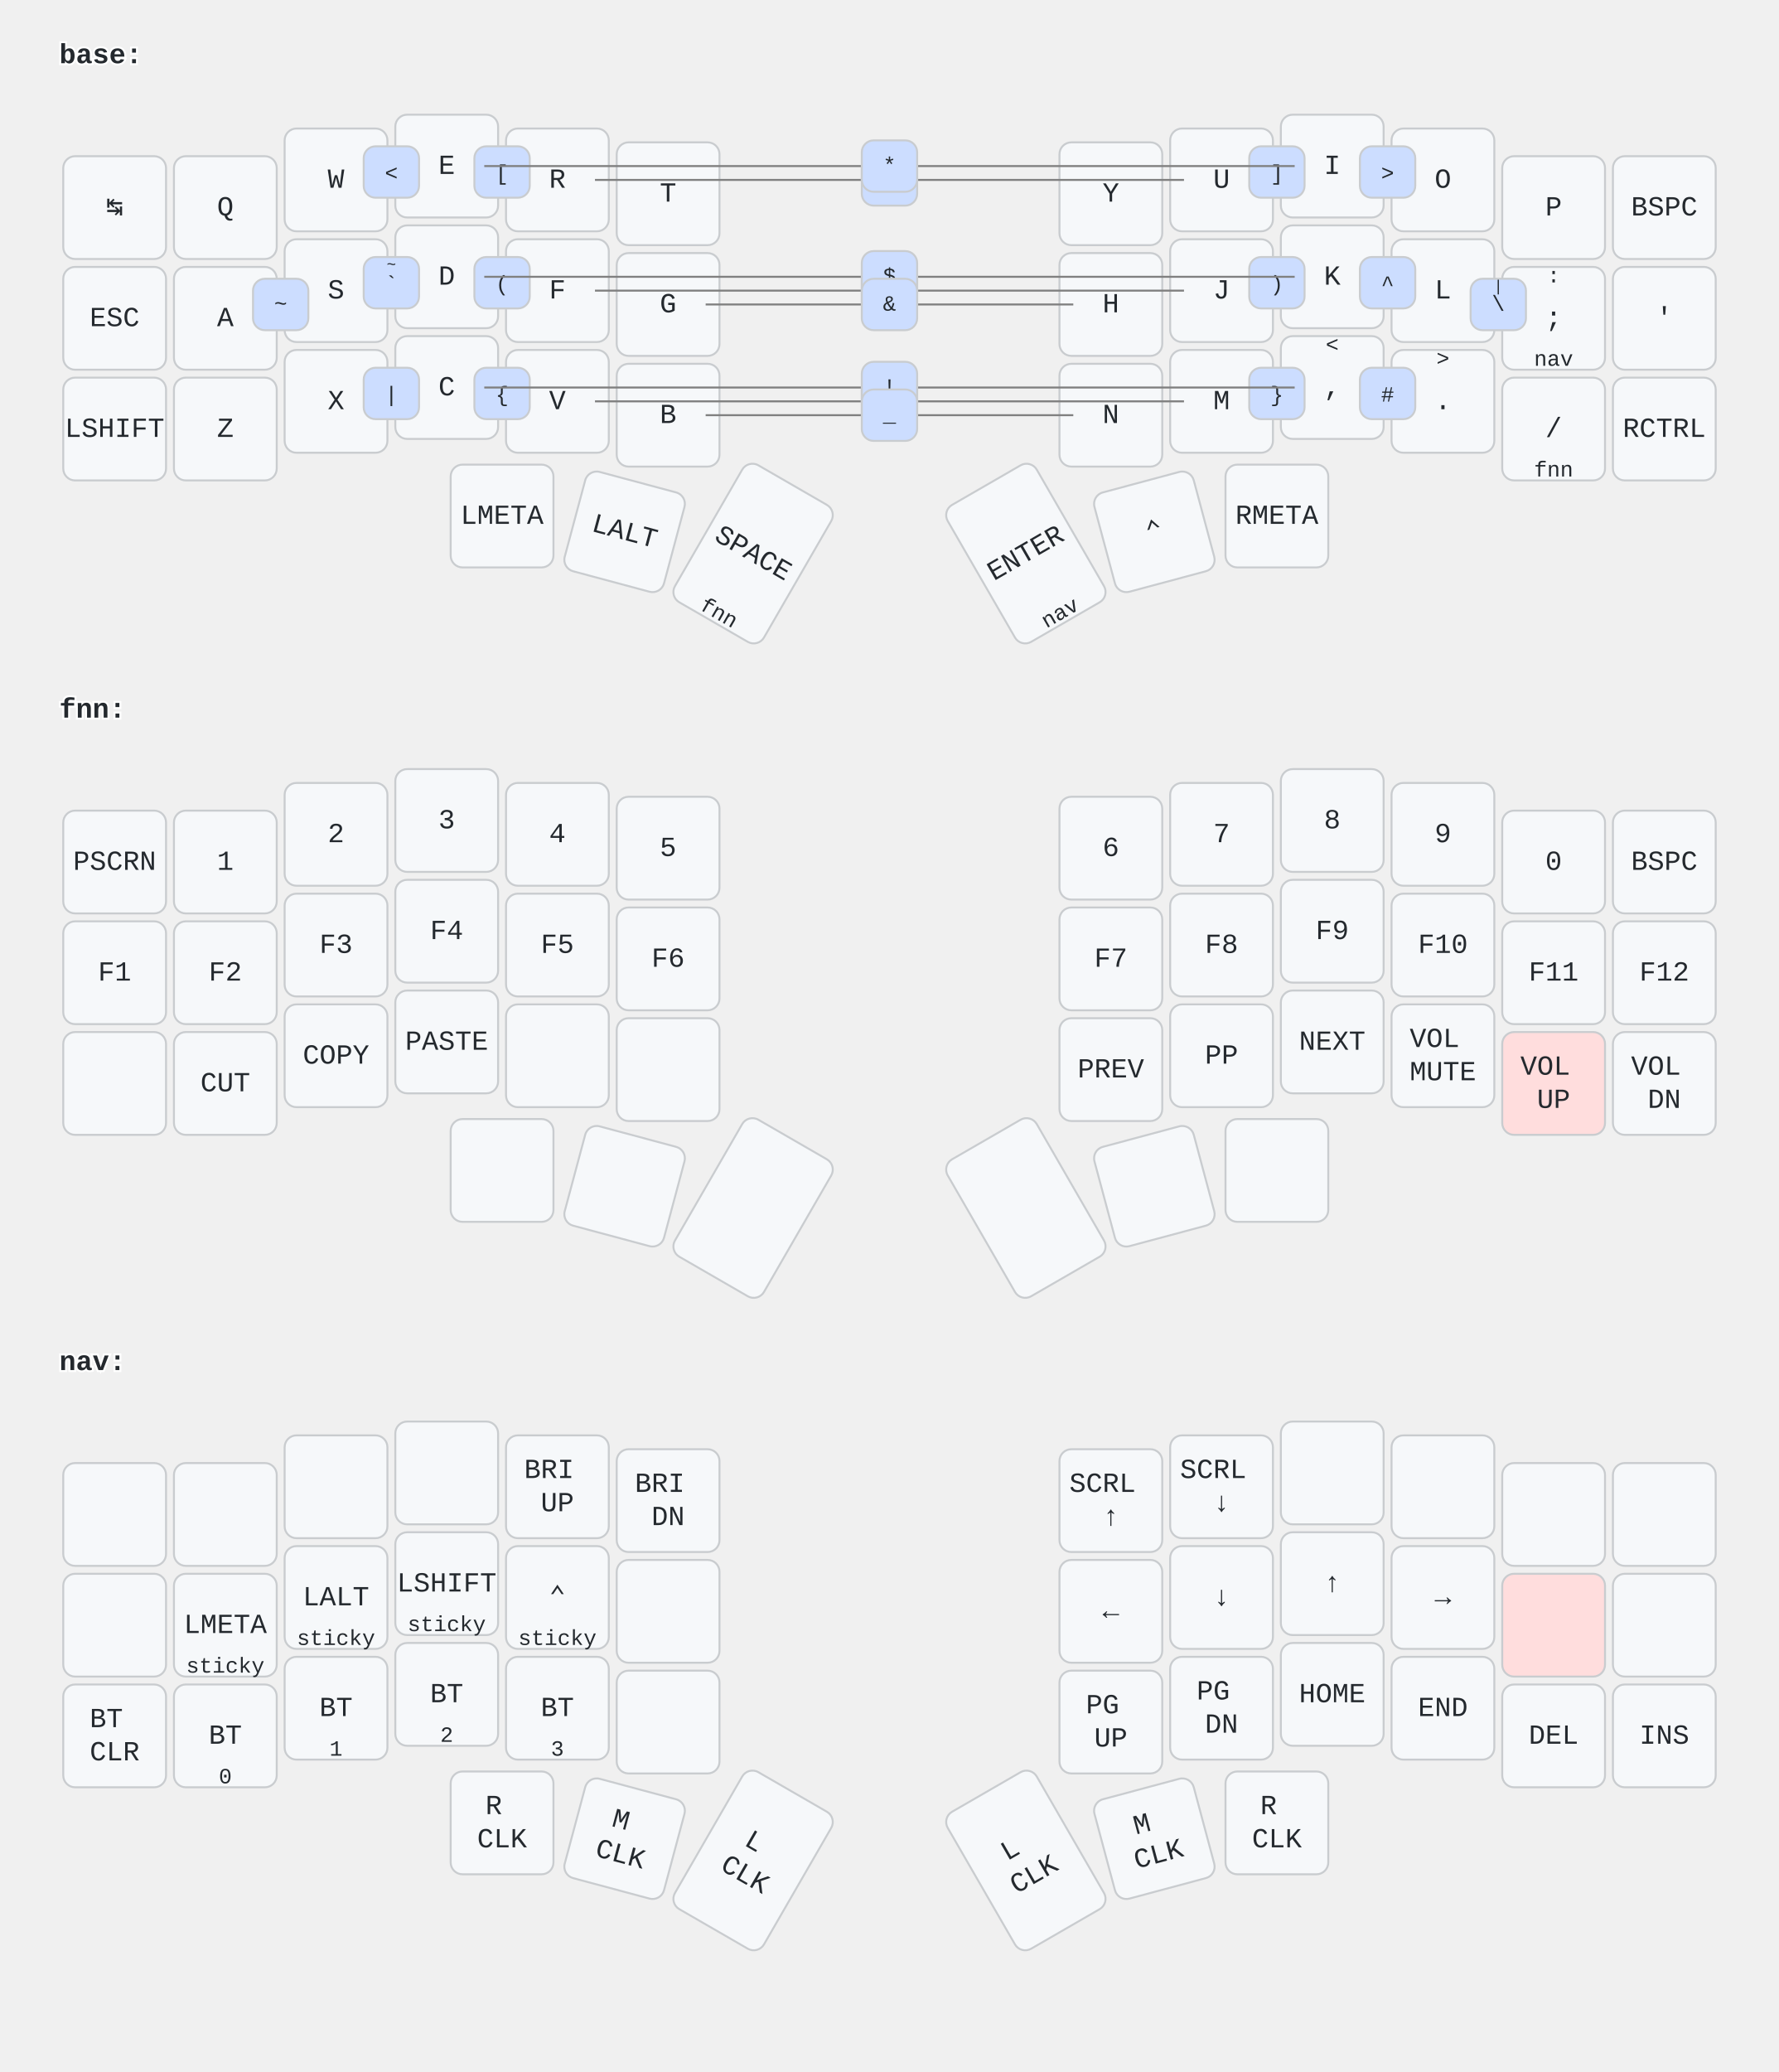
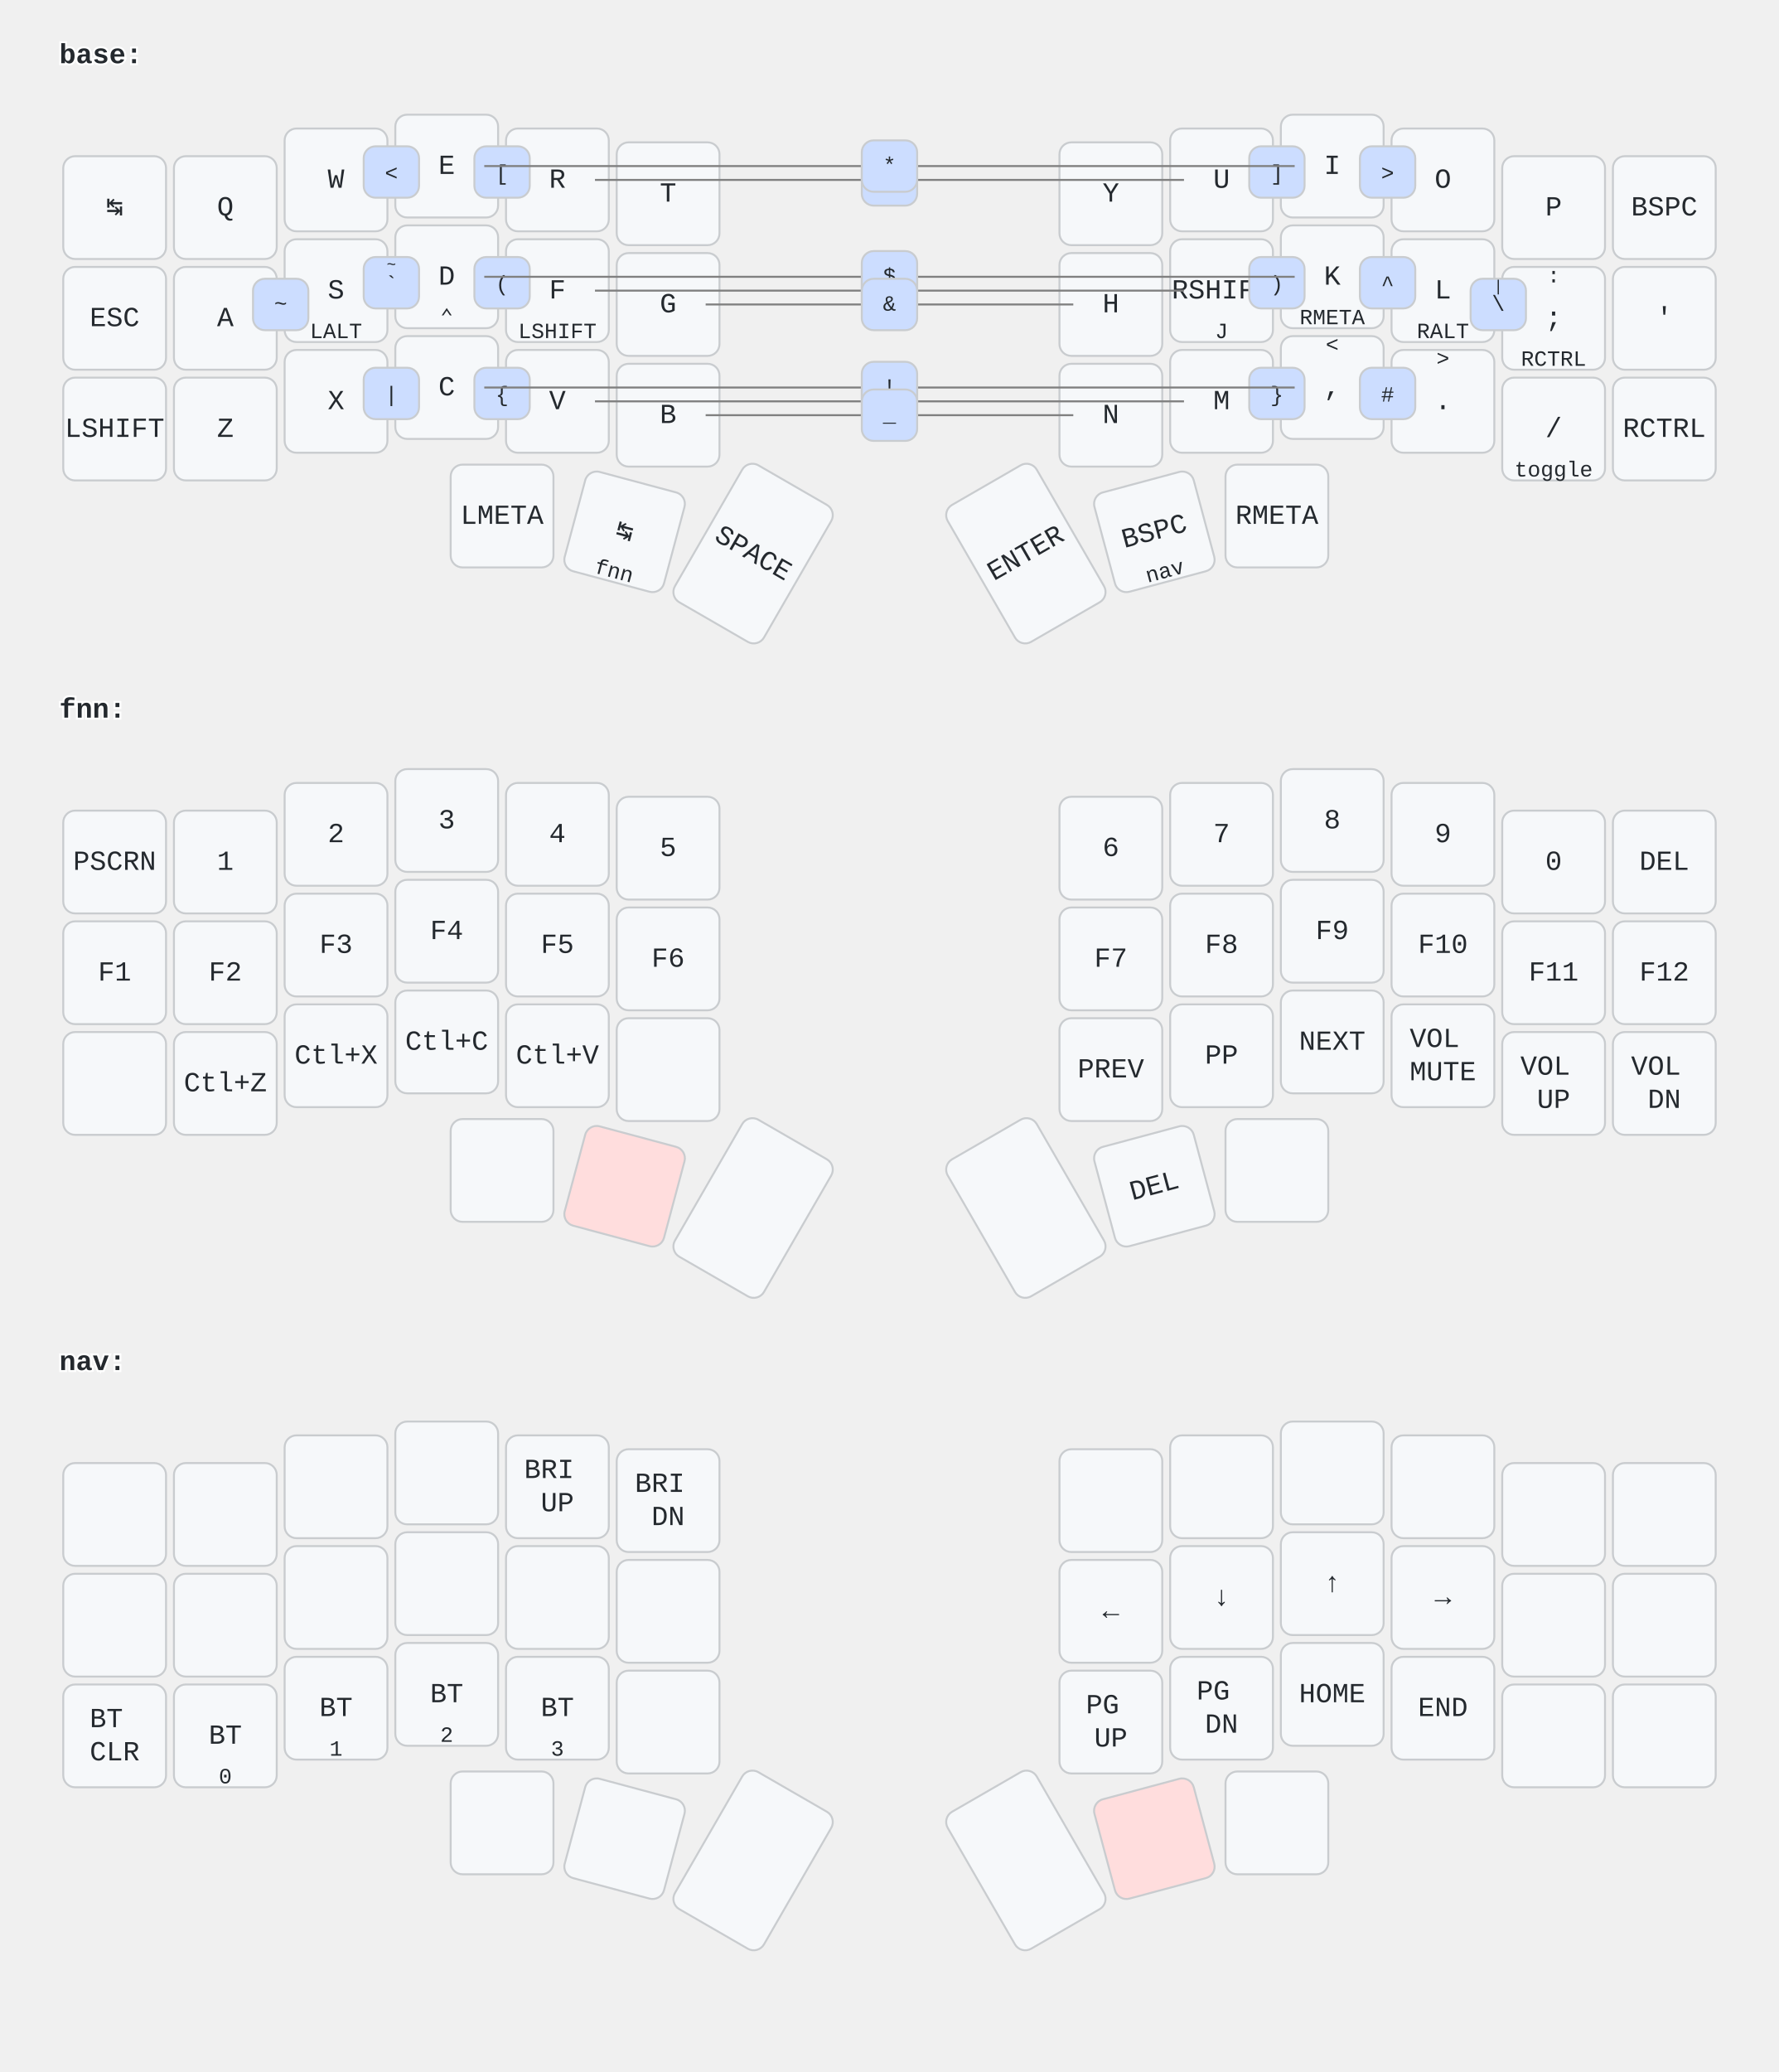
<svg xmlns="http://www.w3.org/2000/svg" width="900" height="1048" viewBox="0 0 900 1048" class="keymap">
  <style>/* font and background color specifications */
svg {
    font-family: SFMono-Regular,Consolas,Liberation Mono,Menlo,monospace;
    font-size: 14px;
    font-kerning: normal;
    text-rendering: optimizeLegibility;
    fill: #24292e;
}

/* default key styling */
rect {
    fill: #f6f8fa;
    stroke: #c9cccf;
    stroke-width: 1;
}

/* color accent for combo boxes */
rect.combo {
    fill: #cdf;
}

/* color accent for held keys */
rect.held, rect.combo.held {
    fill: #fdd;
}

/* color accent for ghost (optional) keys */
rect.ghost, rect.combo.ghost {
    fill: #ddd;
}

text {
    text-anchor: middle;
    dominant-baseline: middle;
}

/* styling for layer labels */
text.label {
    font-weight: bold;
    text-anchor: start;
    stroke: white;
    stroke-width: 2;
    paint-order: stroke;
}

/* styling for combo tap, and key hold/shifted label text */
text.combo, text.hold, text.shifted {
    font-size: 11px;
}

text.hold {
    text-anchor: middle;
    dominant-baseline: auto;
}

text.shifted {
    text-anchor: middle;
    dominant-baseline: hanging;
}

/* styling for hold/shifted label text in combo box */
text.combo.hold, text.combo.shifted {
    font-size: 8px;
}

/* styling for combo dendrons */
path {
    stroke-width: 1;
    stroke: gray;
    fill: none;
}
</style>
  <g transform="translate(30, 0)" class="layer-base">
    <text x="0" y="28" class="label" id="base">base:</text>
    <g transform="translate(0, 56)">
      <g transform="translate(28, 49)" class="key keypos-0">
        <rect rx="6" ry="6" x="-26" y="-26" width="52" height="52" class="key" />
        <text x="0" y="0" class="key tap">↹</text>
      </g>
      <g transform="translate(84, 49)" class="key keypos-1">
        <rect rx="6" ry="6" x="-26" y="-26" width="52" height="52" class="key" />
        <text x="0" y="0" class="key tap">Q</text>
      </g>
      <g transform="translate(140, 35)" class="key keypos-2">
        <rect rx="6" ry="6" x="-26" y="-26" width="52" height="52" class="key" />
        <text x="0" y="0" class="key tap">W</text>
      </g>
      <g transform="translate(196, 28)" class="key keypos-3">
        <rect rx="6" ry="6" x="-26" y="-26" width="52" height="52" class="key" />
        <text x="0" y="0" class="key tap">E</text>
      </g>
      <g transform="translate(252, 35)" class="key keypos-4">
        <rect rx="6" ry="6" x="-26" y="-26" width="52" height="52" class="key" />
        <text x="0" y="0" class="key tap">R</text>
      </g>
      <g transform="translate(308, 42)" class="key keypos-5">
        <rect rx="6" ry="6" x="-26" y="-26" width="52" height="52" class="key" />
        <text x="0" y="0" class="key tap">T</text>
      </g>
      <g transform="translate(532, 42)" class="key keypos-6">
        <rect rx="6" ry="6" x="-26" y="-26" width="52" height="52" class="key" />
        <text x="0" y="0" class="key tap">Y</text>
      </g>
      <g transform="translate(588, 35)" class="key keypos-7">
        <rect rx="6" ry="6" x="-26" y="-26" width="52" height="52" class="key" />
        <text x="0" y="0" class="key tap">U</text>
      </g>
      <g transform="translate(644, 28)" class="key keypos-8">
        <rect rx="6" ry="6" x="-26" y="-26" width="52" height="52" class="key" />
        <text x="0" y="0" class="key tap">I</text>
      </g>
      <g transform="translate(700, 35)" class="key keypos-9">
        <rect rx="6" ry="6" x="-26" y="-26" width="52" height="52" class="key" />
        <text x="0" y="0" class="key tap">O</text>
      </g>
      <g transform="translate(756, 49)" class="key keypos-10">
        <rect rx="6" ry="6" x="-26" y="-26" width="52" height="52" class="key" />
        <text x="0" y="0" class="key tap">P</text>
      </g>
      <g transform="translate(812, 49)" class="key keypos-11">
        <rect rx="6" ry="6" x="-26" y="-26" width="52" height="52" class="key" />
        <text x="0" y="0" class="key tap">BSPC</text>
      </g>
      <g transform="translate(28, 105)" class="key keypos-12">
        <rect rx="6" ry="6" x="-26" y="-26" width="52" height="52" class="key" />
        <text x="0" y="0" class="key tap">ESC</text>
      </g>
      <g transform="translate(84, 105)" class="key keypos-13">
        <rect rx="6" ry="6" x="-26" y="-26" width="52" height="52" class="key" />
        <text x="0" y="0" class="key tap">A</text>
      </g>
      <g transform="translate(140, 91)" class="key keypos-14">
        <rect rx="6" ry="6" x="-26" y="-26" width="52" height="52" class="key" />
        <text x="0" y="0" class="key tap">S</text>
+         <text x="0" y="24" class="key hold">LALT</text>
      </g>
      <g transform="translate(196, 84)" class="key keypos-15">
        <rect rx="6" ry="6" x="-26" y="-26" width="52" height="52" class="key" />
        <text x="0" y="0" class="key tap">D</text>
+         <text x="0" y="24" class="key hold">⌃</text>
      </g>
      <g transform="translate(252, 91)" class="key keypos-16">
        <rect rx="6" ry="6" x="-26" y="-26" width="52" height="52" class="key" />
        <text x="0" y="0" class="key tap">F</text>
+         <text x="0" y="24" class="key hold">LSHIFT</text>
      </g>
      <g transform="translate(308, 98)" class="key keypos-17">
        <rect rx="6" ry="6" x="-26" y="-26" width="52" height="52" class="key" />
        <text x="0" y="0" class="key tap">G</text>
      </g>
      <g transform="translate(532, 98)" class="key keypos-18">
        <rect rx="6" ry="6" x="-26" y="-26" width="52" height="52" class="key" />
        <text x="0" y="0" class="key tap">H</text>
      </g>
      <g transform="translate(588, 91)" class="key keypos-19">
        <rect rx="6" ry="6" x="-26" y="-26" width="52" height="52" class="key" />
-         <text x="0" y="0" class="key tap">J</text>
+         <text x="0" y="0" class="key tap">RSHIFT</text>
+         <text x="0" y="24" class="key hold">J</text>
      </g>
      <g transform="translate(644, 84)" class="key keypos-20">
        <rect rx="6" ry="6" x="-26" y="-26" width="52" height="52" class="key" />
        <text x="0" y="0" class="key tap">K</text>
+         <text x="0" y="24" class="key hold">RMETA</text>
      </g>
      <g transform="translate(700, 91)" class="key keypos-21">
        <rect rx="6" ry="6" x="-26" y="-26" width="52" height="52" class="key" />
        <text x="0" y="0" class="key tap">L</text>
+         <text x="0" y="24" class="key hold">RALT</text>
      </g>
      <g transform="translate(756, 105)" class="key keypos-22">
        <rect rx="6" ry="6" x="-26" y="-26" width="52" height="52" class="key" />
        <text x="0" y="0" class="key tap">;</text>
+         <text x="0" y="24" class="key hold">RCTRL</text>
+         <text x="0" y="-24" class="key shifted">:</text>
+       </g>
+       <g transform="translate(812, 105)" class="key keypos-23">
+         <rect rx="6" ry="6" x="-26" y="-26" width="52" height="52" class="key" />
+         <text x="0" y="0" class="key tap">'</text>
+       </g>
+       <g transform="translate(28, 161)" class="key keypos-24">
+         <rect rx="6" ry="6" x="-26" y="-26" width="52" height="52" class="key" />
+         <text x="0" y="0" class="key tap">LSHIFT</text>
+       </g>
+       <g transform="translate(84, 161)" class="key keypos-25">
+         <rect rx="6" ry="6" x="-26" y="-26" width="52" height="52" class="key" />
+         <text x="0" y="0" class="key tap">Z</text>
+       </g>
+       <g transform="translate(140, 147)" class="key keypos-26">
+         <rect rx="6" ry="6" x="-26" y="-26" width="52" height="52" class="key" />
+         <text x="0" y="0" class="key tap">X</text>
+       </g>
+       <g transform="translate(196, 140)" class="key keypos-27">
+         <rect rx="6" ry="6" x="-26" y="-26" width="52" height="52" class="key" />
+         <text x="0" y="0" class="key tap">C</text>
+       </g>
+       <g transform="translate(252, 147)" class="key keypos-28">
+         <rect rx="6" ry="6" x="-26" y="-26" width="52" height="52" class="key" />
+         <text x="0" y="0" class="key tap">V</text>
+       </g>
+       <g transform="translate(308, 154)" class="key keypos-29">
+         <rect rx="6" ry="6" x="-26" y="-26" width="52" height="52" class="key" />
+         <text x="0" y="0" class="key tap">B</text>
+       </g>
+       <g transform="translate(532, 154)" class="key keypos-30">
+         <rect rx="6" ry="6" x="-26" y="-26" width="52" height="52" class="key" />
+         <text x="0" y="0" class="key tap">N</text>
+       </g>
+       <g transform="translate(588, 147)" class="key keypos-31">
+         <rect rx="6" ry="6" x="-26" y="-26" width="52" height="52" class="key" />
+         <text x="0" y="0" class="key tap">M</text>
+       </g>
+       <g transform="translate(644, 140)" class="key keypos-32">
+         <rect rx="6" ry="6" x="-26" y="-26" width="52" height="52" class="key" />
+         <text x="0" y="0" class="key tap">,</text>
+         <text x="0" y="-24" class="key shifted">&lt;</text>
+       </g>
+       <g transform="translate(700, 147)" class="key keypos-33">
+         <rect rx="6" ry="6" x="-26" y="-26" width="52" height="52" class="key" />
+         <text x="0" y="0" class="key tap">.</text>
+         <text x="0" y="-24" class="key shifted">&gt;</text>
+       </g>
+       <g transform="translate(756, 161)" class="key keypos-34">
+         <rect rx="6" ry="6" x="-26" y="-26" width="52" height="52" class="key" />
+         <text x="0" y="0" class="key tap">/</text>
+         <text x="0" y="24" class="key hold">toggle</text>
+       </g>
+       <g transform="translate(812, 161)" class="key keypos-35">
+         <rect rx="6" ry="6" x="-26" y="-26" width="52" height="52" class="key" />
+         <text x="0" y="0" class="key tap">RCTRL</text>
+       </g>
+       <g transform="translate(224, 205)" class="key keypos-36">
+         <rect rx="6" ry="6" x="-26" y="-26" width="52" height="52" class="key" />
+         <text x="0" y="0" class="key tap">LMETA</text>
+       </g>
+       <g transform="translate(286, 213) rotate(15.0)" class="key keypos-37">
+         <rect rx="6" ry="6" x="-26" y="-26" width="52" height="52" class="key" />
+         <text x="0" y="0" class="key tap">↹</text>
+         <a href="#fnn">
+           <text x="0" y="24" class="key hold layer-activator">fnn</text>
+         </a>
+       </g>
+       <g transform="translate(351, 224) rotate(30.0)" class="key keypos-38">
+         <rect rx="6" ry="6" x="-26" y="-40" width="52" height="80" class="key" />
+         <text x="0" y="0" class="key tap">SPACE</text>
+       </g>
+       <g transform="translate(489, 224) rotate(-30.0)" class="key keypos-39">
+         <rect rx="6" ry="6" x="-26" y="-40" width="52" height="80" class="key" />
+         <text x="0" y="0" class="key tap">ENTER</text>
+       </g>
+       <g transform="translate(554, 213) rotate(-15.0)" class="key keypos-40">
+         <rect rx="6" ry="6" x="-26" y="-26" width="52" height="52" class="key" />
+         <text x="0" y="0" class="key tap">BSPC</text>
        <a href="#nav">
          <text x="0" y="24" class="key hold layer-activator">nav</text>
        </a>
-         <text x="0" y="-24" class="key shifted">:</text>
-       </g>
-       <g transform="translate(812, 105)" class="key keypos-23">
-         <rect rx="6" ry="6" x="-26" y="-26" width="52" height="52" class="key" />
-         <text x="0" y="0" class="key tap">'</text>
-       </g>
-       <g transform="translate(28, 161)" class="key keypos-24">
-         <rect rx="6" ry="6" x="-26" y="-26" width="52" height="52" class="key" />
-         <text x="0" y="0" class="key tap">LSHIFT</text>
-       </g>
-       <g transform="translate(84, 161)" class="key keypos-25">
-         <rect rx="6" ry="6" x="-26" y="-26" width="52" height="52" class="key" />
-         <text x="0" y="0" class="key tap">Z</text>
-       </g>
-       <g transform="translate(140, 147)" class="key keypos-26">
-         <rect rx="6" ry="6" x="-26" y="-26" width="52" height="52" class="key" />
-         <text x="0" y="0" class="key tap">X</text>
-       </g>
-       <g transform="translate(196, 140)" class="key keypos-27">
-         <rect rx="6" ry="6" x="-26" y="-26" width="52" height="52" class="key" />
-         <text x="0" y="0" class="key tap">C</text>
-       </g>
-       <g transform="translate(252, 147)" class="key keypos-28">
-         <rect rx="6" ry="6" x="-26" y="-26" width="52" height="52" class="key" />
-         <text x="0" y="0" class="key tap">V</text>
-       </g>
-       <g transform="translate(308, 154)" class="key keypos-29">
-         <rect rx="6" ry="6" x="-26" y="-26" width="52" height="52" class="key" />
-         <text x="0" y="0" class="key tap">B</text>
-       </g>
-       <g transform="translate(532, 154)" class="key keypos-30">
-         <rect rx="6" ry="6" x="-26" y="-26" width="52" height="52" class="key" />
-         <text x="0" y="0" class="key tap">N</text>
-       </g>
-       <g transform="translate(588, 147)" class="key keypos-31">
-         <rect rx="6" ry="6" x="-26" y="-26" width="52" height="52" class="key" />
-         <text x="0" y="0" class="key tap">M</text>
-       </g>
-       <g transform="translate(644, 140)" class="key keypos-32">
-         <rect rx="6" ry="6" x="-26" y="-26" width="52" height="52" class="key" />
-         <text x="0" y="0" class="key tap">,</text>
-         <text x="0" y="-24" class="key shifted">&lt;</text>
-       </g>
-       <g transform="translate(700, 147)" class="key keypos-33">
-         <rect rx="6" ry="6" x="-26" y="-26" width="52" height="52" class="key" />
-         <text x="0" y="0" class="key tap">.</text>
-         <text x="0" y="-24" class="key shifted">&gt;</text>
-       </g>
-       <g transform="translate(756, 161)" class="key keypos-34">
-         <rect rx="6" ry="6" x="-26" y="-26" width="52" height="52" class="key" />
-         <text x="0" y="0" class="key tap">/</text>
-         <a href="#fnn">
-           <text x="0" y="24" class="key hold layer-activator">fnn</text>
-         </a>
-       </g>
-       <g transform="translate(812, 161)" class="key keypos-35">
-         <rect rx="6" ry="6" x="-26" y="-26" width="52" height="52" class="key" />
-         <text x="0" y="0" class="key tap">RCTRL</text>
-       </g>
-       <g transform="translate(224, 205)" class="key keypos-36">
-         <rect rx="6" ry="6" x="-26" y="-26" width="52" height="52" class="key" />
-         <text x="0" y="0" class="key tap">LMETA</text>
-       </g>
-       <g transform="translate(286, 213) rotate(15.0)" class="key keypos-37">
-         <rect rx="6" ry="6" x="-26" y="-26" width="52" height="52" class="key" />
-         <text x="0" y="0" class="key tap">LALT</text>
-       </g>
-       <g transform="translate(351, 224) rotate(30.0)" class="key keypos-38">
-         <rect rx="6" ry="6" x="-26" y="-40" width="52" height="80" class="key" />
-         <text x="0" y="0" class="key tap">SPACE</text>
-         <a href="#fnn">
-           <text x="0" y="38" class="key hold layer-activator">fnn</text>
-         </a>
-       </g>
-       <g transform="translate(489, 224) rotate(-30.0)" class="key keypos-39">
-         <rect rx="6" ry="6" x="-26" y="-40" width="52" height="80" class="key" />
-         <text x="0" y="0" class="key tap">ENTER</text>
-         <a href="#nav">
-           <text x="0" y="38" class="key hold layer-activator">nav</text>
-         </a>
-       </g>
-       <g transform="translate(554, 213) rotate(-15.0)" class="key keypos-40">
-         <rect rx="6" ry="6" x="-26" y="-26" width="52" height="52" class="key" />
-         <text x="0" y="0" class="key tap">⌃</text>
      </g>
      <g transform="translate(616, 205)" class="key keypos-41">
        <rect rx="6" ry="6" x="-26" y="-26" width="52" height="52" class="key" />
        <text x="0" y="0" class="key tap">RMETA</text>
      </g>
      <g class="combo combopos-0">
        <rect rx="6" ry="6" x="210" y="74" width="28" height="26" class="combo" />
        <text x="224" y="88" class="combo tap">(</text>
      </g>
      <g class="combo combopos-1">
        <rect rx="6" ry="6" x="602" y="74" width="28" height="26" class="combo" />
        <text x="616" y="88" class="combo tap">)</text>
      </g>
      <g class="combo combopos-2">
        <rect rx="6" ry="6" x="210" y="18" width="28" height="26" class="combo" />
        <text x="224" y="32" class="combo tap">[</text>
      </g>
      <g class="combo combopos-3">
        <rect rx="6" ry="6" x="602" y="18" width="28" height="26" class="combo" />
        <text x="616" y="32" class="combo tap">]</text>
      </g>
      <g class="combo combopos-4">
        <rect rx="6" ry="6" x="658" y="74" width="28" height="26" class="combo" />
        <text x="672" y="88" class="combo tap">^</text>
      </g>
      <g class="combo combopos-5">
        <rect rx="6" ry="6" x="154" y="74" width="28" height="26" class="combo" />
        <text x="168" y="88" class="combo tap">`</text>
        <text x="168" y="76" class="combo shifted">~</text>
      </g>
      <g class="combo combopos-6">
        <rect rx="6" ry="6" x="210" y="130" width="28" height="26" class="combo" />
        <text x="224" y="144" class="combo tap">{</text>
      </g>
      <g class="combo combopos-7">
        <rect rx="6" ry="6" x="602" y="130" width="28" height="26" class="combo" />
        <text x="616" y="144" class="combo tap">}</text>
      </g>
      <g class="combo combopos-8">
        <rect rx="6" ry="6" x="154" y="18" width="28" height="26" class="combo" />
        <text x="168" y="32" class="combo tap">&lt;</text>
      </g>
      <g class="combo combopos-9">
        <rect rx="6" ry="6" x="658" y="18" width="28" height="26" class="combo" />
        <text x="672" y="32" class="combo tap">&gt;</text>
      </g>
      <g class="combo combopos-10">
        <path d="M420,147 l-149,0" class="combo" />
        <path d="M420,147 l149,0" class="combo" />
        <rect rx="6" ry="6" x="406" y="134" width="28" height="26" class="combo" />
        <text x="420" y="147" class="combo tap">-</text>
        <text x="420" y="136" class="combo shifted">_</text>
      </g>
      <g class="combo combopos-11">
        <path d="M420,35 l-149,0" class="combo" />
        <path d="M420,35 l149,0" class="combo" />
        <rect rx="6" ry="6" x="406" y="22" width="28" height="26" class="combo" />
        <text x="420" y="35" class="combo tap">+</text>
      </g>
      <g class="combo combopos-12">
        <path d="M420,91 l-149,0" class="combo" />
        <path d="M420,91 l149,0" class="combo" />
        <rect rx="6" ry="6" x="406" y="78" width="28" height="26" class="combo" />
        <text x="420" y="91" class="combo tap">=</text>
        <text x="420" y="80" class="combo shifted">+</text>
      </g>
      <g class="combo combopos-13">
        <rect rx="6" ry="6" x="154" y="130" width="28" height="26" class="combo" />
        <text x="168" y="144" class="combo tap">|</text>
      </g>
      <g class="combo combopos-14">
        <path d="M420,28 l-205,0" class="combo" />
        <path d="M420,28 l205,0" class="combo" />
        <rect rx="6" ry="6" x="406" y="15" width="28" height="26" class="combo" />
        <text x="420" y="28" class="combo tap">*</text>
      </g>
      <g class="combo combopos-15">
        <path d="M420,84 l-205,0" class="combo" />
        <path d="M420,84 l205,0" class="combo" />
        <rect rx="6" ry="6" x="406" y="71" width="28" height="26" class="combo" />
        <text x="420" y="84" class="combo tap">$</text>
      </g>
      <g class="combo combopos-16">
        <rect rx="6" ry="6" x="658" y="130" width="28" height="26" class="combo" />
        <text x="672" y="144" class="combo tap">#</text>
      </g>
      <g class="combo combopos-17">
        <path d="M420,140 l-205,0" class="combo" />
        <path d="M420,140 l205,0" class="combo" />
        <rect rx="6" ry="6" x="406" y="127" width="28" height="26" class="combo" />
        <text x="420" y="140" class="combo tap">!</text>
      </g>
      <g class="combo combopos-18">
        <path d="M420,98 l-93,0" class="combo" />
        <path d="M420,98 l93,0" class="combo" />
        <rect rx="6" ry="6" x="406" y="85" width="28" height="26" class="combo" />
        <text x="420" y="98" class="combo tap">&amp;</text>
      </g>
      <g class="combo combopos-19">
        <path d="M420,154 l-93,0" class="combo" />
        <path d="M420,154 l93,0" class="combo" />
        <rect rx="6" ry="6" x="406" y="141" width="28" height="26" class="combo" />
        <text x="420" y="154" class="combo tap">_</text>
      </g>
      <g class="combo combopos-20">
        <rect rx="6" ry="6" x="714" y="85" width="28" height="26" class="combo" />
        <text x="728" y="98" class="combo tap">\</text>
        <text x="728" y="87" class="combo shifted">|</text>
      </g>
      <g class="combo combopos-21">
        <rect rx="6" ry="6" x="98" y="85" width="28" height="26" class="combo" />
        <text x="112" y="98" class="combo tap">~</text>
      </g>
    </g>
  </g>
  <g transform="translate(30, 331)" class="layer-fnn">
    <text x="0" y="28" class="label" id="fnn">fnn:</text>
    <g transform="translate(0, 56)">
      <g transform="translate(28, 49)" class="key keypos-0">
        <rect rx="6" ry="6" x="-26" y="-26" width="52" height="52" class="key" />
        <text x="0" y="0" class="key tap">PSCRN</text>
      </g>
      <g transform="translate(84, 49)" class="key keypos-1">
        <rect rx="6" ry="6" x="-26" y="-26" width="52" height="52" class="key" />
        <text x="0" y="0" class="key tap">1</text>
      </g>
      <g transform="translate(140, 35)" class="key keypos-2">
        <rect rx="6" ry="6" x="-26" y="-26" width="52" height="52" class="key" />
        <text x="0" y="0" class="key tap">2</text>
      </g>
      <g transform="translate(196, 28)" class="key keypos-3">
        <rect rx="6" ry="6" x="-26" y="-26" width="52" height="52" class="key" />
        <text x="0" y="0" class="key tap">3</text>
      </g>
      <g transform="translate(252, 35)" class="key keypos-4">
        <rect rx="6" ry="6" x="-26" y="-26" width="52" height="52" class="key" />
        <text x="0" y="0" class="key tap">4</text>
      </g>
      <g transform="translate(308, 42)" class="key keypos-5">
        <rect rx="6" ry="6" x="-26" y="-26" width="52" height="52" class="key" />
        <text x="0" y="0" class="key tap">5</text>
      </g>
      <g transform="translate(532, 42)" class="key keypos-6">
        <rect rx="6" ry="6" x="-26" y="-26" width="52" height="52" class="key" />
        <text x="0" y="0" class="key tap">6</text>
      </g>
      <g transform="translate(588, 35)" class="key keypos-7">
        <rect rx="6" ry="6" x="-26" y="-26" width="52" height="52" class="key" />
        <text x="0" y="0" class="key tap">7</text>
      </g>
      <g transform="translate(644, 28)" class="key keypos-8">
        <rect rx="6" ry="6" x="-26" y="-26" width="52" height="52" class="key" />
        <text x="0" y="0" class="key tap">8</text>
      </g>
      <g transform="translate(700, 35)" class="key keypos-9">
        <rect rx="6" ry="6" x="-26" y="-26" width="52" height="52" class="key" />
        <text x="0" y="0" class="key tap">9</text>
      </g>
      <g transform="translate(756, 49)" class="key keypos-10">
        <rect rx="6" ry="6" x="-26" y="-26" width="52" height="52" class="key" />
        <text x="0" y="0" class="key tap">0</text>
      </g>
      <g transform="translate(812, 49)" class="key keypos-11">
        <rect rx="6" ry="6" x="-26" y="-26" width="52" height="52" class="key" />
-         <text x="0" y="0" class="key tap">BSPC</text>
+         <text x="0" y="0" class="key tap">DEL</text>
      </g>
      <g transform="translate(28, 105)" class="key keypos-12">
        <rect rx="6" ry="6" x="-26" y="-26" width="52" height="52" class="key" />
        <text x="0" y="0" class="key tap">F1</text>
      </g>
      <g transform="translate(84, 105)" class="key keypos-13">
        <rect rx="6" ry="6" x="-26" y="-26" width="52" height="52" class="key" />
        <text x="0" y="0" class="key tap">F2</text>
      </g>
      <g transform="translate(140, 91)" class="key keypos-14">
        <rect rx="6" ry="6" x="-26" y="-26" width="52" height="52" class="key" />
        <text x="0" y="0" class="key tap">F3</text>
      </g>
      <g transform="translate(196, 84)" class="key keypos-15">
        <rect rx="6" ry="6" x="-26" y="-26" width="52" height="52" class="key" />
        <text x="0" y="0" class="key tap">F4</text>
      </g>
      <g transform="translate(252, 91)" class="key keypos-16">
        <rect rx="6" ry="6" x="-26" y="-26" width="52" height="52" class="key" />
        <text x="0" y="0" class="key tap">F5</text>
      </g>
      <g transform="translate(308, 98)" class="key keypos-17">
        <rect rx="6" ry="6" x="-26" y="-26" width="52" height="52" class="key" />
        <text x="0" y="0" class="key tap">F6</text>
      </g>
      <g transform="translate(532, 98)" class="key keypos-18">
        <rect rx="6" ry="6" x="-26" y="-26" width="52" height="52" class="key" />
        <text x="0" y="0" class="key tap">F7</text>
      </g>
      <g transform="translate(588, 91)" class="key keypos-19">
        <rect rx="6" ry="6" x="-26" y="-26" width="52" height="52" class="key" />
        <text x="0" y="0" class="key tap">F8</text>
      </g>
      <g transform="translate(644, 84)" class="key keypos-20">
        <rect rx="6" ry="6" x="-26" y="-26" width="52" height="52" class="key" />
        <text x="0" y="0" class="key tap">F9</text>
      </g>
      <g transform="translate(700, 91)" class="key keypos-21">
        <rect rx="6" ry="6" x="-26" y="-26" width="52" height="52" class="key" />
        <text x="0" y="0" class="key tap">F10</text>
      </g>
      <g transform="translate(756, 105)" class="key keypos-22">
        <rect rx="6" ry="6" x="-26" y="-26" width="52" height="52" class="key" />
        <text x="0" y="0" class="key tap">F11</text>
      </g>
      <g transform="translate(812, 105)" class="key keypos-23">
        <rect rx="6" ry="6" x="-26" y="-26" width="52" height="52" class="key" />
        <text x="0" y="0" class="key tap">F12</text>
      </g>
      <g transform="translate(28, 161)" class="key keypos-24">
        <rect rx="6" ry="6" x="-26" y="-26" width="52" height="52" class="key" />
      </g>
      <g transform="translate(84, 161)" class="key keypos-25">
        <rect rx="6" ry="6" x="-26" y="-26" width="52" height="52" class="key" />
-         <text x="0" y="0" class="key tap">CUT</text>
+         <text x="0" y="0" class="key tap">Ctl+Z</text>
      </g>
      <g transform="translate(140, 147)" class="key keypos-26">
        <rect rx="6" ry="6" x="-26" y="-26" width="52" height="52" class="key" />
-         <text x="0" y="0" class="key tap">COPY</text>
+         <text x="0" y="0" class="key tap">Ctl+X</text>
      </g>
      <g transform="translate(196, 140)" class="key keypos-27">
        <rect rx="6" ry="6" x="-26" y="-26" width="52" height="52" class="key" />
-         <text x="0" y="0" class="key tap">PASTE</text>
+         <text x="0" y="0" class="key tap">Ctl+C</text>
      </g>
      <g transform="translate(252, 147)" class="key keypos-28">
        <rect rx="6" ry="6" x="-26" y="-26" width="52" height="52" class="key" />
+         <text x="0" y="0" class="key tap">Ctl+V</text>
      </g>
      <g transform="translate(308, 154)" class="key keypos-29">
        <rect rx="6" ry="6" x="-26" y="-26" width="52" height="52" class="key" />
      </g>
      <g transform="translate(532, 154)" class="key keypos-30">
        <rect rx="6" ry="6" x="-26" y="-26" width="52" height="52" class="key" />
        <text x="0" y="0" class="key tap">PREV</text>
      </g>
      <g transform="translate(588, 147)" class="key keypos-31">
        <rect rx="6" ry="6" x="-26" y="-26" width="52" height="52" class="key" />
        <text x="0" y="0" class="key tap">PP</text>
      </g>
      <g transform="translate(644, 140)" class="key keypos-32">
        <rect rx="6" ry="6" x="-26" y="-26" width="52" height="52" class="key" />
        <text x="0" y="0" class="key tap">NEXT</text>
      </g>
      <g transform="translate(700, 147)" class="key keypos-33">
        <rect rx="6" ry="6" x="-26" y="-26" width="52" height="52" class="key" />
        <text x="0" y="0" class="key tap">
          <tspan x="0" dy="-0.6em">VOL</tspan>
          <tspan x="0" dy="1.2em">MUTE</tspan>
        </text>
      </g>
-       <g transform="translate(756, 161)" class="key held keypos-34">
-         <rect rx="6" ry="6" x="-26" y="-26" width="52" height="52" class="key held" />
-         <text x="0" y="0" class="key held tap">
+       <g transform="translate(756, 161)" class="key keypos-34">
+         <rect rx="6" ry="6" x="-26" y="-26" width="52" height="52" class="key" />
+         <text x="0" y="0" class="key tap">
          <tspan x="0" dy="-0.6em">VOL</tspan>
          <tspan x="0" dy="1.2em">UP</tspan>
        </text>
      </g>
      <g transform="translate(812, 161)" class="key keypos-35">
        <rect rx="6" ry="6" x="-26" y="-26" width="52" height="52" class="key" />
        <text x="0" y="0" class="key tap">
          <tspan x="0" dy="-0.6em">VOL</tspan>
          <tspan x="0" dy="1.2em">DN</tspan>
        </text>
      </g>
      <g transform="translate(224, 205)" class="key keypos-36">
        <rect rx="6" ry="6" x="-26" y="-26" width="52" height="52" class="key" />
      </g>
-       <g transform="translate(286, 213) rotate(15.0)" class="key keypos-37">
-         <rect rx="6" ry="6" x="-26" y="-26" width="52" height="52" class="key" />
+       <g transform="translate(286, 213) rotate(15.0)" class="key held keypos-37">
+         <rect rx="6" ry="6" x="-26" y="-26" width="52" height="52" class="key held" />
      </g>
      <g transform="translate(351, 224) rotate(30.0)" class="key keypos-38">
        <rect rx="6" ry="6" x="-26" y="-40" width="52" height="80" class="key" />
      </g>
      <g transform="translate(489, 224) rotate(-30.0)" class="key keypos-39">
        <rect rx="6" ry="6" x="-26" y="-40" width="52" height="80" class="key" />
      </g>
      <g transform="translate(554, 213) rotate(-15.0)" class="key keypos-40">
        <rect rx="6" ry="6" x="-26" y="-26" width="52" height="52" class="key" />
+         <text x="0" y="0" class="key tap">DEL</text>
      </g>
      <g transform="translate(616, 205)" class="key keypos-41">
        <rect rx="6" ry="6" x="-26" y="-26" width="52" height="52" class="key" />
      </g>
    </g>
  </g>
  <g transform="translate(30, 661)" class="layer-nav">
    <text x="0" y="28" class="label" id="nav">nav:</text>
    <g transform="translate(0, 56)">
      <g transform="translate(28, 49)" class="key keypos-0">
        <rect rx="6" ry="6" x="-26" y="-26" width="52" height="52" class="key" />
      </g>
      <g transform="translate(84, 49)" class="key keypos-1">
        <rect rx="6" ry="6" x="-26" y="-26" width="52" height="52" class="key" />
      </g>
      <g transform="translate(140, 35)" class="key keypos-2">
        <rect rx="6" ry="6" x="-26" y="-26" width="52" height="52" class="key" />
      </g>
      <g transform="translate(196, 28)" class="key keypos-3">
        <rect rx="6" ry="6" x="-26" y="-26" width="52" height="52" class="key" />
      </g>
      <g transform="translate(252, 35)" class="key keypos-4">
        <rect rx="6" ry="6" x="-26" y="-26" width="52" height="52" class="key" />
        <text x="0" y="0" class="key tap">
          <tspan x="0" dy="-0.6em">BRI</tspan>
          <tspan x="0" dy="1.2em">UP</tspan>
        </text>
      </g>
      <g transform="translate(308, 42)" class="key keypos-5">
        <rect rx="6" ry="6" x="-26" y="-26" width="52" height="52" class="key" />
        <text x="0" y="0" class="key tap">
          <tspan x="0" dy="-0.6em">BRI</tspan>
          <tspan x="0" dy="1.2em">DN</tspan>
        </text>
      </g>
      <g transform="translate(532, 42)" class="key keypos-6">
        <rect rx="6" ry="6" x="-26" y="-26" width="52" height="52" class="key" />
-         <text x="0" y="0" class="key tap">
-           <tspan x="0" dy="-0.6em">SCRL</tspan>
-           <tspan x="0" dy="1.2em">↑</tspan>
-         </text>
      </g>
      <g transform="translate(588, 35)" class="key keypos-7">
        <rect rx="6" ry="6" x="-26" y="-26" width="52" height="52" class="key" />
-         <text x="0" y="0" class="key tap">
-           <tspan x="0" dy="-0.6em">SCRL</tspan>
-           <tspan x="0" dy="1.2em">↓</tspan>
-         </text>
      </g>
      <g transform="translate(644, 28)" class="key keypos-8">
        <rect rx="6" ry="6" x="-26" y="-26" width="52" height="52" class="key" />
      </g>
      <g transform="translate(700, 35)" class="key keypos-9">
        <rect rx="6" ry="6" x="-26" y="-26" width="52" height="52" class="key" />
      </g>
      <g transform="translate(756, 49)" class="key keypos-10">
        <rect rx="6" ry="6" x="-26" y="-26" width="52" height="52" class="key" />
      </g>
      <g transform="translate(812, 49)" class="key keypos-11">
        <rect rx="6" ry="6" x="-26" y="-26" width="52" height="52" class="key" />
      </g>
      <g transform="translate(28, 105)" class="key keypos-12">
        <rect rx="6" ry="6" x="-26" y="-26" width="52" height="52" class="key" />
      </g>
      <g transform="translate(84, 105)" class="key keypos-13">
        <rect rx="6" ry="6" x="-26" y="-26" width="52" height="52" class="key" />
-         <text x="0" y="0" class="key tap">LMETA</text>
-         <text x="0" y="24" class="key hold">sticky</text>
      </g>
      <g transform="translate(140, 91)" class="key keypos-14">
        <rect rx="6" ry="6" x="-26" y="-26" width="52" height="52" class="key" />
-         <text x="0" y="0" class="key tap">LALT</text>
-         <text x="0" y="24" class="key hold">sticky</text>
      </g>
      <g transform="translate(196, 84)" class="key keypos-15">
        <rect rx="6" ry="6" x="-26" y="-26" width="52" height="52" class="key" />
-         <text x="0" y="0" class="key tap">LSHIFT</text>
-         <text x="0" y="24" class="key hold">sticky</text>
      </g>
      <g transform="translate(252, 91)" class="key keypos-16">
        <rect rx="6" ry="6" x="-26" y="-26" width="52" height="52" class="key" />
-         <text x="0" y="0" class="key tap">⌃</text>
-         <text x="0" y="24" class="key hold">sticky</text>
      </g>
      <g transform="translate(308, 98)" class="key keypos-17">
        <rect rx="6" ry="6" x="-26" y="-26" width="52" height="52" class="key" />
      </g>
      <g transform="translate(532, 98)" class="key keypos-18">
        <rect rx="6" ry="6" x="-26" y="-26" width="52" height="52" class="key" />
        <text x="0" y="0" class="key tap">←</text>
      </g>
      <g transform="translate(588, 91)" class="key keypos-19">
        <rect rx="6" ry="6" x="-26" y="-26" width="52" height="52" class="key" />
        <text x="0" y="0" class="key tap">↓</text>
      </g>
      <g transform="translate(644, 84)" class="key keypos-20">
        <rect rx="6" ry="6" x="-26" y="-26" width="52" height="52" class="key" />
        <text x="0" y="0" class="key tap">↑</text>
      </g>
      <g transform="translate(700, 91)" class="key keypos-21">
        <rect rx="6" ry="6" x="-26" y="-26" width="52" height="52" class="key" />
        <text x="0" y="0" class="key tap">→</text>
      </g>
-       <g transform="translate(756, 105)" class="key held keypos-22">
-         <rect rx="6" ry="6" x="-26" y="-26" width="52" height="52" class="key held" />
+       <g transform="translate(756, 105)" class="key keypos-22">
+         <rect rx="6" ry="6" x="-26" y="-26" width="52" height="52" class="key" />
      </g>
      <g transform="translate(812, 105)" class="key keypos-23">
        <rect rx="6" ry="6" x="-26" y="-26" width="52" height="52" class="key" />
      </g>
      <g transform="translate(28, 161)" class="key keypos-24">
        <rect rx="6" ry="6" x="-26" y="-26" width="52" height="52" class="key" />
        <text x="0" y="0" class="key tap">
          <tspan x="0" dy="-0.6em">BT</tspan>
          <tspan x="0" dy="1.2em">CLR</tspan>
        </text>
      </g>
      <g transform="translate(84, 161)" class="key keypos-25">
        <rect rx="6" ry="6" x="-26" y="-26" width="52" height="52" class="key" />
        <text x="0" y="0" class="key tap">BT</text>
        <text x="0" y="24" class="key hold">0</text>
      </g>
      <g transform="translate(140, 147)" class="key keypos-26">
        <rect rx="6" ry="6" x="-26" y="-26" width="52" height="52" class="key" />
        <text x="0" y="0" class="key tap">BT</text>
        <text x="0" y="24" class="key hold">1</text>
      </g>
      <g transform="translate(196, 140)" class="key keypos-27">
        <rect rx="6" ry="6" x="-26" y="-26" width="52" height="52" class="key" />
        <text x="0" y="0" class="key tap">BT</text>
        <text x="0" y="24" class="key hold">2</text>
      </g>
      <g transform="translate(252, 147)" class="key keypos-28">
        <rect rx="6" ry="6" x="-26" y="-26" width="52" height="52" class="key" />
        <text x="0" y="0" class="key tap">BT</text>
        <text x="0" y="24" class="key hold">3</text>
      </g>
      <g transform="translate(308, 154)" class="key keypos-29">
        <rect rx="6" ry="6" x="-26" y="-26" width="52" height="52" class="key" />
      </g>
      <g transform="translate(532, 154)" class="key keypos-30">
        <rect rx="6" ry="6" x="-26" y="-26" width="52" height="52" class="key" />
        <text x="0" y="0" class="key tap">
          <tspan x="0" dy="-0.6em">PG</tspan>
          <tspan x="0" dy="1.2em">UP</tspan>
        </text>
      </g>
      <g transform="translate(588, 147)" class="key keypos-31">
        <rect rx="6" ry="6" x="-26" y="-26" width="52" height="52" class="key" />
        <text x="0" y="0" class="key tap">
          <tspan x="0" dy="-0.6em">PG</tspan>
          <tspan x="0" dy="1.2em">DN</tspan>
        </text>
      </g>
      <g transform="translate(644, 140)" class="key keypos-32">
        <rect rx="6" ry="6" x="-26" y="-26" width="52" height="52" class="key" />
        <text x="0" y="0" class="key tap">HOME</text>
      </g>
      <g transform="translate(700, 147)" class="key keypos-33">
        <rect rx="6" ry="6" x="-26" y="-26" width="52" height="52" class="key" />
        <text x="0" y="0" class="key tap">END</text>
      </g>
      <g transform="translate(756, 161)" class="key keypos-34">
        <rect rx="6" ry="6" x="-26" y="-26" width="52" height="52" class="key" />
-         <text x="0" y="0" class="key tap">DEL</text>
      </g>
      <g transform="translate(812, 161)" class="key keypos-35">
        <rect rx="6" ry="6" x="-26" y="-26" width="52" height="52" class="key" />
-         <text x="0" y="0" class="key tap">INS</text>
      </g>
      <g transform="translate(224, 205)" class="key keypos-36">
        <rect rx="6" ry="6" x="-26" y="-26" width="52" height="52" class="key" />
-         <text x="0" y="0" class="key tap">
-           <tspan x="0" dy="-0.6em">R</tspan>
-           <tspan x="0" dy="1.2em">CLK</tspan>
-         </text>
      </g>
      <g transform="translate(286, 213) rotate(15.0)" class="key keypos-37">
        <rect rx="6" ry="6" x="-26" y="-26" width="52" height="52" class="key" />
-         <text x="0" y="0" class="key tap">
-           <tspan x="0" dy="-0.6em">M</tspan>
-           <tspan x="0" dy="1.2em">CLK</tspan>
-         </text>
      </g>
      <g transform="translate(351, 224) rotate(30.0)" class="key keypos-38">
        <rect rx="6" ry="6" x="-26" y="-40" width="52" height="80" class="key" />
-         <text x="0" y="0" class="key tap">
-           <tspan x="0" dy="-0.6em">L</tspan>
-           <tspan x="0" dy="1.2em">CLK</tspan>
-         </text>
      </g>
      <g transform="translate(489, 224) rotate(-30.0)" class="key keypos-39">
        <rect rx="6" ry="6" x="-26" y="-40" width="52" height="80" class="key" />
-         <text x="0" y="0" class="key tap">
-           <tspan x="0" dy="-0.6em">L</tspan>
-           <tspan x="0" dy="1.2em">CLK</tspan>
-         </text>
-       </g>
-       <g transform="translate(554, 213) rotate(-15.0)" class="key keypos-40">
-         <rect rx="6" ry="6" x="-26" y="-26" width="52" height="52" class="key" />
-         <text x="0" y="0" class="key tap">
-           <tspan x="0" dy="-0.6em">M</tspan>
-           <tspan x="0" dy="1.2em">CLK</tspan>
-         </text>
+       </g>
+       <g transform="translate(554, 213) rotate(-15.0)" class="key held keypos-40">
+         <rect rx="6" ry="6" x="-26" y="-26" width="52" height="52" class="key held" />
      </g>
      <g transform="translate(616, 205)" class="key keypos-41">
        <rect rx="6" ry="6" x="-26" y="-26" width="52" height="52" class="key" />
-         <text x="0" y="0" class="key tap">
-           <tspan x="0" dy="-0.6em">R</tspan>
-           <tspan x="0" dy="1.2em">CLK</tspan>
-         </text>
      </g>
    </g>
  </g>
</svg>
